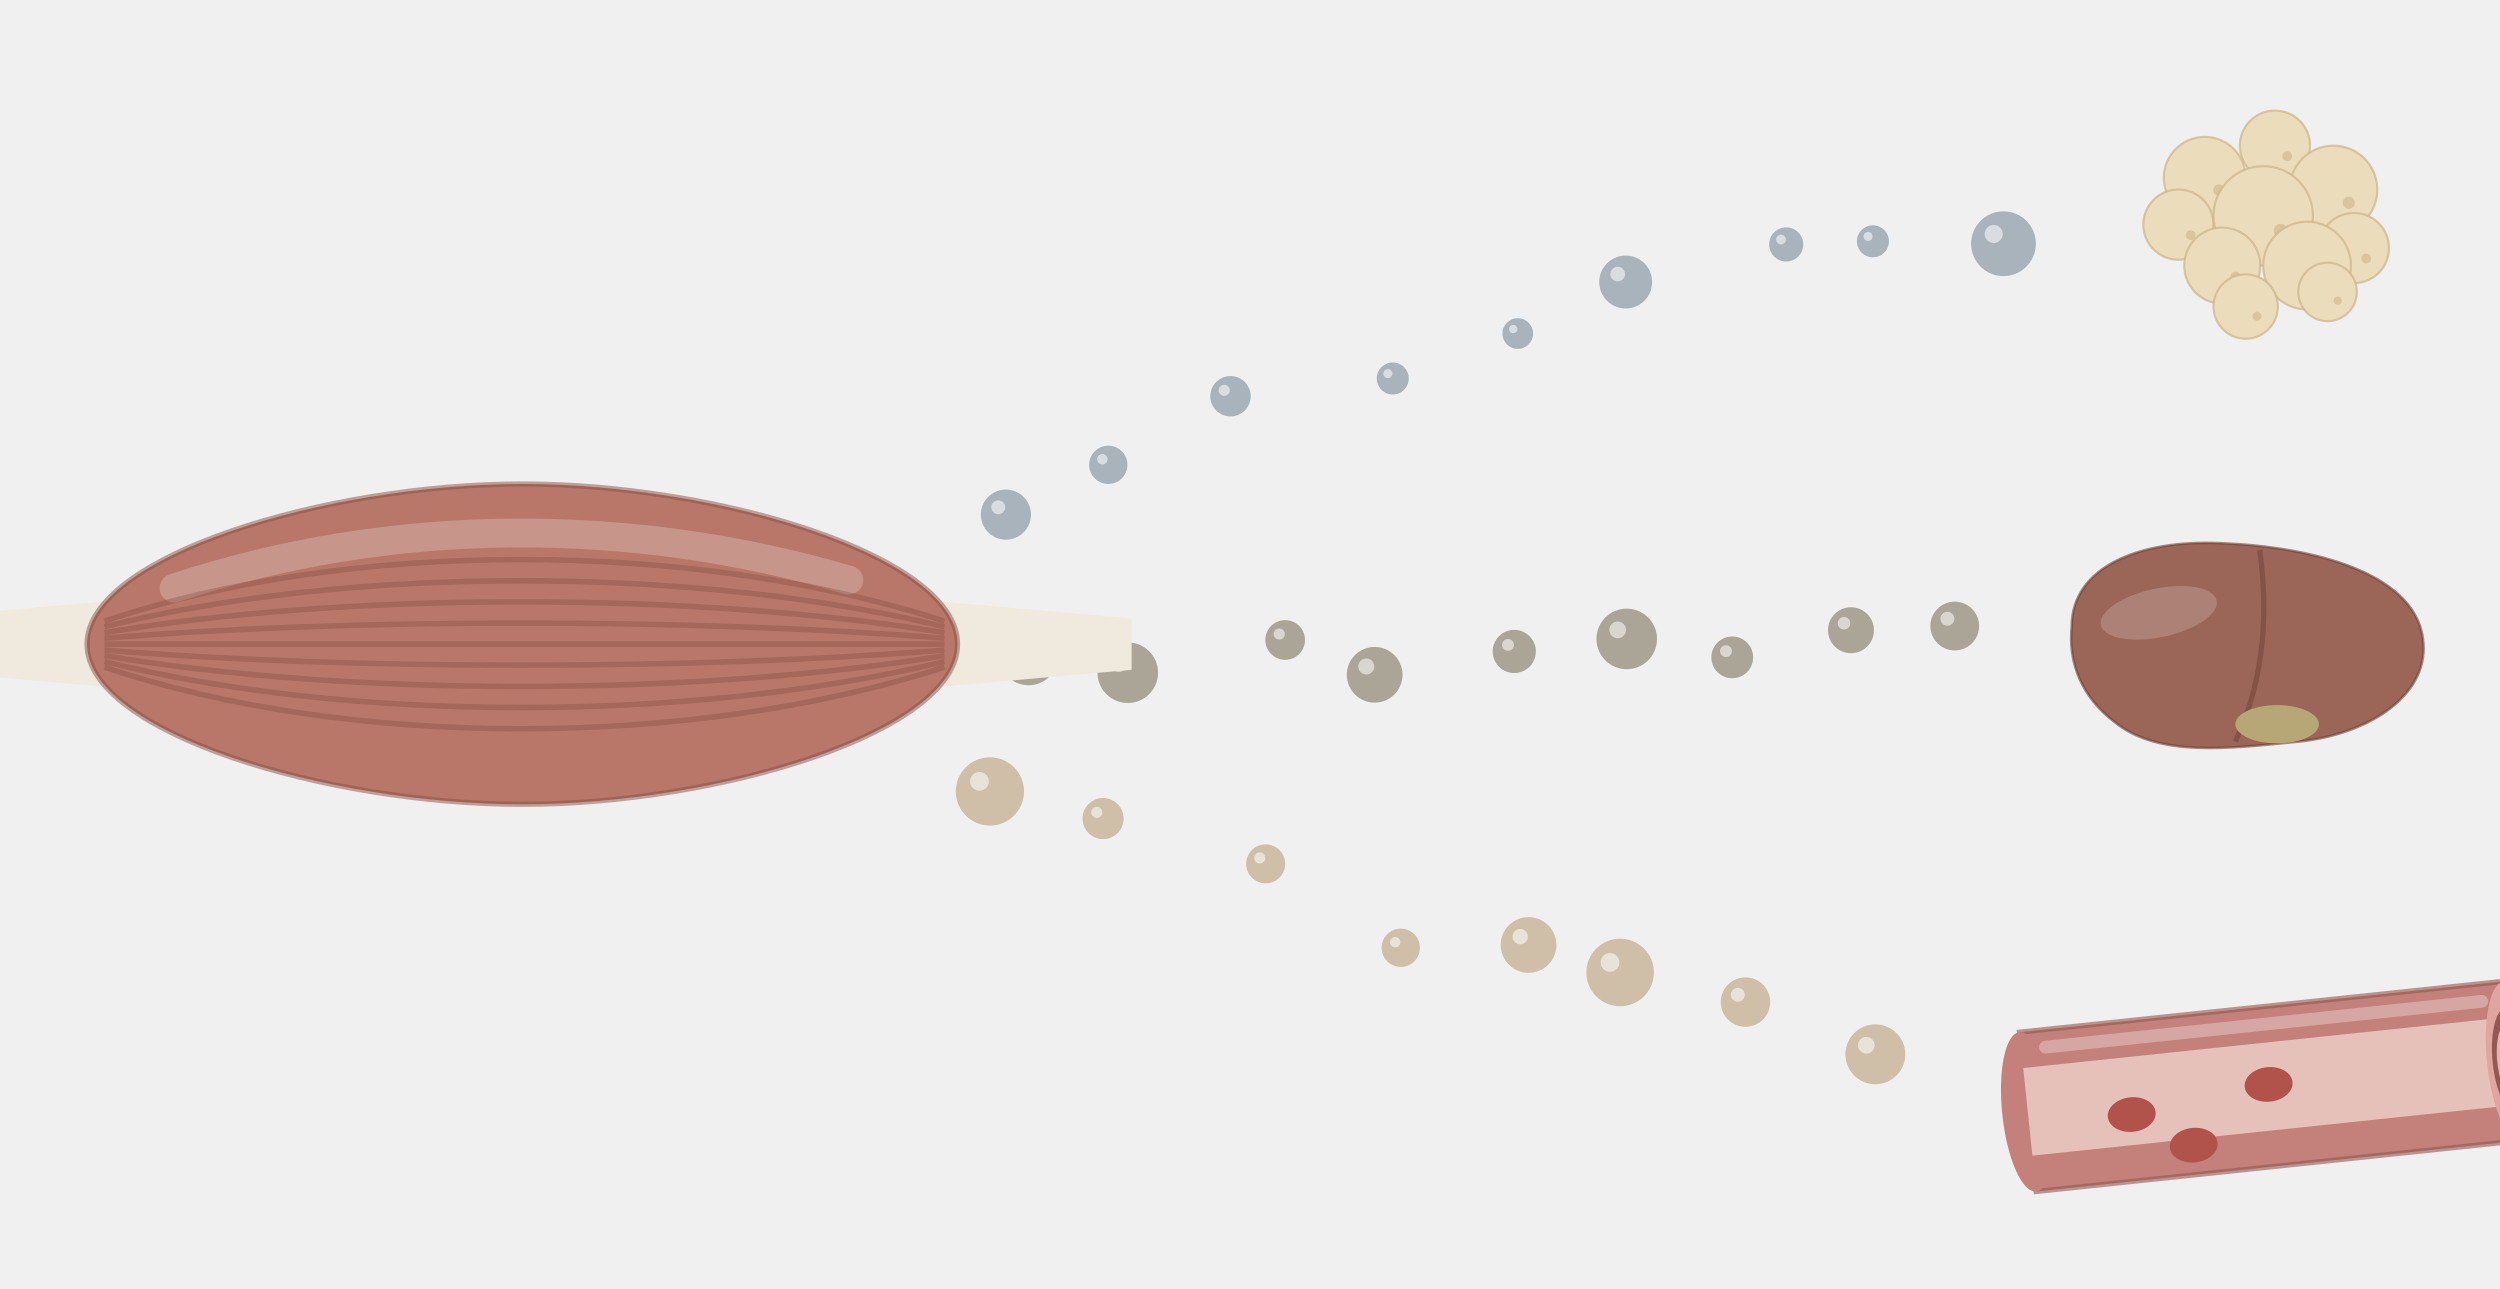
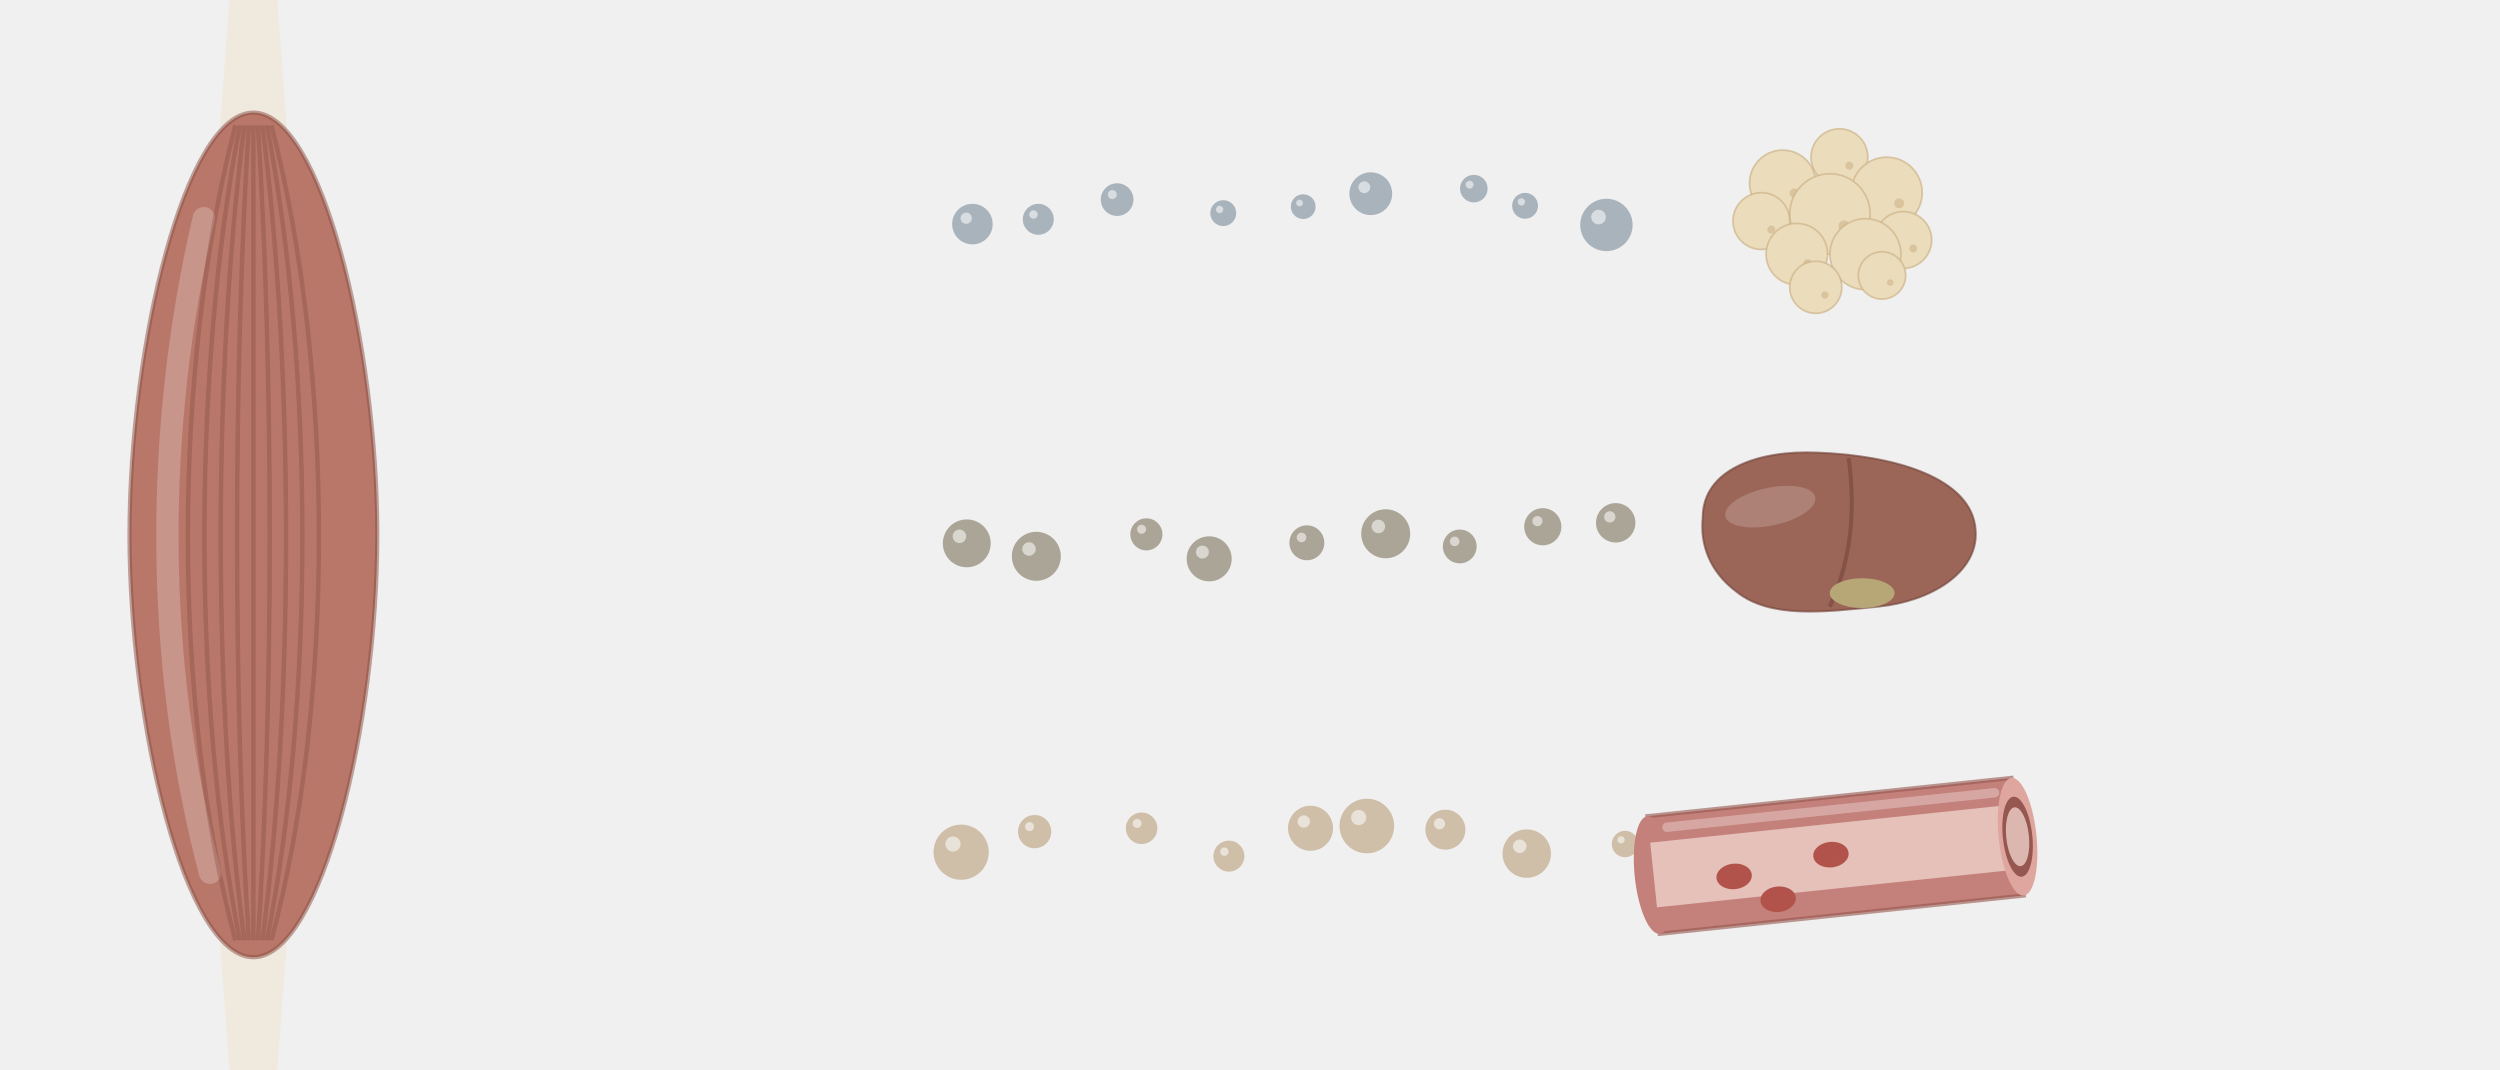
- <svg xmlns="http://www.w3.org/2000/svg" viewBox="0 0 718 370" width="718" height="370">
+ <svg xmlns="http://www.w3.org/2000/svg" viewBox="0 0 888 380" width="888" height="380">
  <defs>
    <linearGradient id="gMuscle" x1="0" y1="0" x2="0" y2="1">
      <stop offset="0" stop-color="#E0AE9F" />
      <stop offset="0.5" stop-color="#B9776A" />
      <stop offset="1" stop-color="#8A4F43" />
    </linearGradient>
    <linearGradient id="gMuted" x1="0" y1="0" x2="0" y2="1">
      <stop offset="0" stop-color="#DCC5B9" />
      <stop offset="0.5" stop-color="#CBAE9F" />
      <stop offset="1" stop-color="#A98B7D" />
    </linearGradient>
    <linearGradient id="gTendon" x1="0" y1="0" x2="1" y2="0">
      <stop offset="0" stop-color="#EFE9DE" />
      <stop offset="0.5" stop-color="#EFE9DE" />
      <stop offset="1" stop-color="#CFC5B4" />
    </linearGradient>
    <linearGradient id="gVessel" x1="0" y1="0" x2="0" y2="1">
      <stop offset="0" stop-color="#DEA69E" />
      <stop offset="0.5" stop-color="#C4807A" />
      <stop offset="1" stop-color="#95574F" />
    </linearGradient>
    <linearGradient id="gSkin" x1="0" y1="0" x2="0" y2="1">
      <stop offset="0" stop-color="#F3EAE0" />
      <stop offset="0.5" stop-color="#EBDFD2" />
      <stop offset="1" stop-color="#CDB9A6" />
    </linearGradient>
    <radialGradient id="gFat" cx="0.35" cy="0.3" r="0.8">
      <stop offset="0" stop-color="#F7EEDA" />
      <stop offset="0.55" stop-color="#EBDCBB" />
      <stop offset="1" stop-color="#CDB48A" />
    </radialGradient>
    <radialGradient id="gLiver" cx="0.3" cy="0.25" r="0.8">
      <stop offset="0" stop-color="#BC8575" />
      <stop offset="0.55" stop-color="#9B6557" />
      <stop offset="1" stop-color="#6E4036" />
    </radialGradient>
    <radialGradient id="gBrain" cx="0.35" cy="0.25" r="0.8">
      <stop offset="0" stop-color="#EDD9D0" />
      <stop offset="0.55" stop-color="#D9BBB0" />
      <stop offset="1" stop-color="#B38E85" />
    </radialGradient>
    <radialGradient id="gLumen" cx="0.5" cy="0.5" r="0.8">
      <stop offset="0" stop-color="#E9C8C0" />
      <stop offset="0.55" stop-color="#95574F" />
      <stop offset="1" stop-color="#95574F" />
    </radialGradient>
    <radialGradient id="gRbc" cx="0.4" cy="0.4" r="0.8">
      <stop offset="0" stop-color="#D27B72" />
      <stop offset="0.55" stop-color="#B2534B" />
      <stop offset="1" stop-color="#B2534B" />
    </radialGradient>
    <radialGradient id="gMito" cx="0.35" cy="0.3" r="0.8">
      <stop offset="0" stop-color="#E8CFBF" />
      <stop offset="0.55" stop-color="#CDA893" />
      <stop offset="1" stop-color="#8E5A4C" />
    </radialGradient>
    <radialGradient id="gMol1" cx="0.35" cy="0.3" r="0.8">
      <stop offset="0" stop-color="#F4F1EB" />
      <stop offset="0.55" stop-color="#A9B3BC" />
      <stop offset="1" stop-color="#7F8B95" />
    </radialGradient>
    <radialGradient id="gMol2" cx="0.35" cy="0.3" r="0.8">
      <stop offset="0" stop-color="#F4F1EB" />
      <stop offset="0.55" stop-color="#ABA597" />
      <stop offset="1" stop-color="#827C70" />
    </radialGradient>
    <radialGradient id="gMol3" cx="0.35" cy="0.3" r="0.8">
      <stop offset="0" stop-color="#F4F1EB" />
      <stop offset="0.55" stop-color="#CFBEA8" />
      <stop offset="1" stop-color="#A28F77" />
    </radialGradient>
    <radialGradient id="gSat" cx="0.35" cy="0.3" r="0.8">
      <stop offset="0" stop-color="#D8CFE0" />
      <stop offset="0.55" stop-color="#9C8FA8" />
      <stop offset="1" stop-color="#6F6380" />
    </radialGradient>
    <filter id="shadow" x="-20%" y="-20%" width="140%" height="160%">
      <feDropShadow dx="0" dy="10" stdDeviation="10" flood-color="#362D28" flood-opacity="0.14" />
    </filter>
    <filter id="soft" x="-20%" y="-20%" width="140%" height="160%">
      <feDropShadow dx="0" dy="4" stdDeviation="4" flood-color="#362D28" flood-opacity="0.10" />
    </filter>
  </defs>
  <g>
-     <circle cx="288.9" cy="147.8" r="7.2" fill="#A9B3BC" />
-     <circle cx="286.7" cy="145.7" r="2.0" fill="#fff" opacity="0.55" />
-     <circle cx="318.3" cy="133.5" r="5.5" fill="#A9B3BC" />
-     <circle cx="316.6" cy="131.9" r="1.5" fill="#fff" opacity="0.55" />
-     <circle cx="353.4" cy="113.8" r="5.8" fill="#A9B3BC" />
-     <circle cx="351.6" cy="112.1" r="1.6" fill="#fff" opacity="0.55" />
-     <circle cx="400.0" cy="108.7" r="4.6" fill="#A9B3BC" />
-     <circle cx="398.6" cy="107.3" r="1.3" fill="#fff" opacity="0.55" />
-     <circle cx="435.9" cy="95.8" r="4.4" fill="#A9B3BC" />
-     <circle cx="434.6" cy="94.5" r="1.2" fill="#fff" opacity="0.55" />
-     <circle cx="466.9" cy="81.0" r="7.6" fill="#A9B3BC" />
-     <circle cx="464.6" cy="78.7" r="2.1" fill="#fff" opacity="0.55" />
-     <circle cx="513.0" cy="70.2" r="4.9" fill="#A9B3BC" />
-     <circle cx="511.5" cy="68.8" r="1.4" fill="#fff" opacity="0.55" />
-     <circle cx="537.9" cy="69.3" r="4.6" fill="#A9B3BC" />
-     <circle cx="536.5" cy="67.9" r="1.3" fill="#fff" opacity="0.55" />
-     <circle cx="575.4" cy="70.0" r="9.3" fill="#A9B3BC" />
-     <circle cx="572.6" cy="67.2" r="2.6" fill="#fff" opacity="0.55" />
+     <circle cx="345.4" cy="79.6" r="7.2" fill="#A9B3BC" />
+     <circle cx="343.2" cy="77.5" r="2.0" fill="#fff" opacity="0.55" />
+     <circle cx="368.8" cy="77.9" r="5.5" fill="#A9B3BC" />
+     <circle cx="367.1" cy="76.2" r="1.5" fill="#fff" opacity="0.55" />
+     <circle cx="396.8" cy="70.9" r="5.8" fill="#A9B3BC" />
+     <circle cx="395.1" cy="69.1" r="1.6" fill="#fff" opacity="0.55" />
+     <circle cx="434.5" cy="75.7" r="4.6" fill="#A9B3BC" />
+     <circle cx="433.2" cy="74.4" r="1.3" fill="#fff" opacity="0.55" />
+     <circle cx="462.9" cy="73.4" r="4.4" fill="#A9B3BC" />
+     <circle cx="461.6" cy="72.1" r="1.2" fill="#fff" opacity="0.55" />
+     <circle cx="486.9" cy="68.8" r="7.6" fill="#A9B3BC" />
+     <circle cx="484.6" cy="66.5" r="2.1" fill="#fff" opacity="0.55" />
+     <circle cx="523.5" cy="67.0" r="4.9" fill="#A9B3BC" />
+     <circle cx="522.0" cy="65.6" r="1.4" fill="#fff" opacity="0.55" />
+     <circle cx="541.7" cy="73.1" r="4.6" fill="#A9B3BC" />
+     <circle cx="540.4" cy="71.7" r="1.3" fill="#fff" opacity="0.55" />
+     <circle cx="570.6" cy="79.9" r="9.3" fill="#A9B3BC" />
+     <circle cx="567.8" cy="77.1" r="2.6" fill="#fff" opacity="0.55" />
  </g>
  <g>
-     <circle cx="295.4" cy="188.3" r="8.5" fill="#ABA597" />
-     <circle cx="292.9" cy="185.8" r="2.4" fill="#fff" opacity="0.55" />
-     <circle cx="323.9" cy="193.2" r="8.7" fill="#ABA597" />
-     <circle cx="321.3" cy="190.6" r="2.4" fill="#fff" opacity="0.55" />
-     <circle cx="369.1" cy="183.8" r="5.7" fill="#ABA597" />
-     <circle cx="367.4" cy="182.1" r="1.6" fill="#fff" opacity="0.55" />
-     <circle cx="394.8" cy="193.8" r="8.0" fill="#ABA597" />
-     <circle cx="392.4" cy="191.4" r="2.3" fill="#fff" opacity="0.55" />
-     <circle cx="434.9" cy="187.1" r="6.2" fill="#ABA597" />
-     <circle cx="433.1" cy="185.2" r="1.7" fill="#fff" opacity="0.55" />
-     <circle cx="467.2" cy="183.5" r="8.7" fill="#ABA597" />
-     <circle cx="464.6" cy="180.9" r="2.4" fill="#fff" opacity="0.55" />
-     <circle cx="497.5" cy="188.8" r="6.0" fill="#ABA597" />
-     <circle cx="495.7" cy="187.0" r="1.7" fill="#fff" opacity="0.55" />
-     <circle cx="531.6" cy="181.0" r="6.6" fill="#ABA597" />
-     <circle cx="529.6" cy="179.0" r="1.8" fill="#fff" opacity="0.55" />
-     <circle cx="561.4" cy="179.8" r="7.0" fill="#ABA597" />
-     <circle cx="559.3" cy="177.7" r="2.0" fill="#fff" opacity="0.55" />
+     <circle cx="343.4" cy="193.0" r="8.5" fill="#ABA597" />
+     <circle cx="340.8" cy="190.5" r="2.4" fill="#fff" opacity="0.55" />
+     <circle cx="368.1" cy="197.6" r="8.7" fill="#ABA597" />
+     <circle cx="365.5" cy="195.0" r="2.4" fill="#fff" opacity="0.55" />
+     <circle cx="407.2" cy="189.8" r="5.7" fill="#ABA597" />
+     <circle cx="405.5" cy="188.0" r="1.6" fill="#fff" opacity="0.55" />
+     <circle cx="429.5" cy="198.5" r="8.0" fill="#ABA597" />
+     <circle cx="427.1" cy="196.1" r="2.3" fill="#fff" opacity="0.55" />
+     <circle cx="464.2" cy="192.8" r="6.2" fill="#ABA597" />
+     <circle cx="462.3" cy="190.9" r="1.7" fill="#fff" opacity="0.55" />
+     <circle cx="492.2" cy="189.6" r="8.7" fill="#ABA597" />
+     <circle cx="489.6" cy="187.0" r="2.4" fill="#fff" opacity="0.55" />
+     <circle cx="518.5" cy="194.1" r="6.0" fill="#ABA597" />
+     <circle cx="516.7" cy="192.3" r="1.7" fill="#fff" opacity="0.55" />
+     <circle cx="548.0" cy="187.1" r="6.6" fill="#ABA597" />
+     <circle cx="546.1" cy="185.1" r="1.8" fill="#fff" opacity="0.55" />
+     <circle cx="573.9" cy="185.7" r="7.0" fill="#ABA597" />
+     <circle cx="571.8" cy="183.6" r="2.0" fill="#fff" opacity="0.55" />
  </g>
  <g>
-     <circle cx="284.3" cy="227.3" r="9.8" fill="#CFBEA8" />
-     <circle cx="281.3" cy="224.4" r="2.7" fill="#fff" opacity="0.55" />
-     <circle cx="316.8" cy="235.1" r="5.9" fill="#CFBEA8" />
-     <circle cx="315.0" cy="233.3" r="1.6" fill="#fff" opacity="0.55" />
-     <circle cx="363.5" cy="248.1" r="5.6" fill="#CFBEA8" />
-     <circle cx="361.8" cy="246.4" r="1.6" fill="#fff" opacity="0.55" />
-     <circle cx="402.3" cy="272.2" r="5.5" fill="#CFBEA8" />
-     <circle cx="400.7" cy="270.6" r="1.5" fill="#fff" opacity="0.55" />
-     <circle cx="439.0" cy="271.4" r="8.0" fill="#CFBEA8" />
-     <circle cx="436.6" cy="269.0" r="2.2" fill="#fff" opacity="0.55" />
-     <circle cx="465.3" cy="279.3" r="9.7" fill="#CFBEA8" />
-     <circle cx="462.4" cy="276.4" r="2.7" fill="#fff" opacity="0.55" />
-     <circle cx="501.3" cy="287.8" r="7.1" fill="#CFBEA8" />
-     <circle cx="499.1" cy="285.7" r="2.0" fill="#fff" opacity="0.55" />
-     <circle cx="538.6" cy="302.8" r="8.6" fill="#CFBEA8" />
-     <circle cx="536.0" cy="300.2" r="2.4" fill="#fff" opacity="0.55" />
-     <circle cx="583.1" cy="302.1" r="4.7" fill="#CFBEA8" />
-     <circle cx="581.7" cy="300.7" r="1.3" fill="#fff" opacity="0.55" />
-   </g>
-   <g transform="translate(650 62) rotate(0) scale(1)">
+     <circle cx="341.4" cy="302.7" r="9.8" fill="#CFBEA8" />
+     <circle cx="338.5" cy="299.8" r="2.7" fill="#fff" opacity="0.55" />
+     <circle cx="367.5" cy="295.4" r="5.9" fill="#CFBEA8" />
+     <circle cx="365.7" cy="293.6" r="1.6" fill="#fff" opacity="0.55" />
+     <circle cx="405.5" cy="294.2" r="5.6" fill="#CFBEA8" />
+     <circle cx="403.9" cy="292.5" r="1.6" fill="#fff" opacity="0.55" />
+     <circle cx="436.5" cy="304.1" r="5.5" fill="#CFBEA8" />
+     <circle cx="434.9" cy="302.5" r="1.5" fill="#fff" opacity="0.55" />
+     <circle cx="465.5" cy="294.2" r="8.0" fill="#CFBEA8" />
+     <circle cx="463.1" cy="291.8" r="2.2" fill="#fff" opacity="0.55" />
+     <circle cx="485.5" cy="293.4" r="9.7" fill="#CFBEA8" />
+     <circle cx="482.6" cy="290.4" r="2.7" fill="#fff" opacity="0.55" />
+     <circle cx="513.4" cy="294.7" r="7.1" fill="#CFBEA8" />
+     <circle cx="511.3" cy="292.6" r="2.0" fill="#fff" opacity="0.55" />
+     <circle cx="542.3" cy="303.2" r="8.6" fill="#CFBEA8" />
+     <circle cx="539.8" cy="300.6" r="2.4" fill="#fff" opacity="0.55" />
+     <circle cx="577.2" cy="299.8" r="4.7" fill="#CFBEA8" />
+     <circle cx="575.8" cy="298.3" r="1.3" fill="#fff" opacity="0.55" />
+   </g>
+   <g transform="translate(650 76) rotate(0) scale(1)">
    <g transform="scale(0.42)">
      <circle cx="8" cy="-48" r="24" fill="#EBDCBB" stroke="#CDB48A" stroke-opacity="0.7" stroke-width="1.5" />
      <circle cx="16.4" cy="-40.8" r="3.36" fill="#CDB48A" opacity="0.6" />
      <circle cx="-40" cy="-26" r="28" fill="#EBDCBB" stroke="#CDB48A" stroke-opacity="0.7" stroke-width="1.5" />
      <circle cx="-30.2" cy="-17.6" r="3.92" fill="#CDB48A" opacity="0.6" />
      <circle cx="48" cy="-18" r="30" fill="#EBDCBB" stroke="#CDB48A" stroke-opacity="0.7" stroke-width="1.5" />
      <circle cx="58.5" cy="-9" r="4.2" fill="#CDB48A" opacity="0.6" />
      <circle cx="-58" cy="6" r="24" fill="#EBDCBB" stroke="#CDB48A" stroke-opacity="0.7" stroke-width="1.5" />
      <circle cx="-49.6" cy="13.2" r="3.36" fill="#CDB48A" opacity="0.6" />
      <circle cx="62" cy="22" r="24" fill="#EBDCBB" stroke="#CDB48A" stroke-opacity="0.7" stroke-width="1.5" />
      <circle cx="70.4" cy="29.2" r="3.36" fill="#CDB48A" opacity="0.6" />
      <circle cx="0" cy="0" r="34" fill="#EBDCBB" stroke="#CDB48A" stroke-opacity="0.7" stroke-width="1.5" />
      <circle cx="11.9" cy="10.2" r="4.76" fill="#CDB48A" opacity="0.6" />
      <circle cx="-28" cy="34" r="26" fill="#EBDCBB" stroke="#CDB48A" stroke-opacity="0.7" stroke-width="1.5" />
      <circle cx="-18.9" cy="41.8" r="3.64" fill="#CDB48A" opacity="0.6" />
      <circle cx="30" cy="34" r="30" fill="#EBDCBB" stroke="#CDB48A" stroke-opacity="0.7" stroke-width="1.5" />
      <circle cx="40.5" cy="43" r="4.2" fill="#CDB48A" opacity="0.6" />
      <circle cx="-12" cy="62" r="22" fill="#EBDCBB" stroke="#CDB48A" stroke-opacity="0.7" stroke-width="1.5" />
      <circle cx="-4.3" cy="68.6" r="3.08" fill="#CDB48A" opacity="0.6" />
      <circle cx="44" cy="52" r="20" fill="#EBDCBB" stroke="#CDB48A" stroke-opacity="0.7" stroke-width="1.5" />
      <circle cx="51" cy="58" r="2.8" fill="#CDB48A" opacity="0.6" />
    </g>
  </g>
-   <g transform="translate(590 150) rotate(0) scale(0.5)">
+   <g transform="translate(600 155) rotate(0) scale(0.48)">
    <g>
      <path d="M10,60 C10,25 50,10 95,12 C150,14 210,30 212,70 C214,100 180,122 140,126 C100,130 60,135 35,115 C15,100 8,80 10,60 Z" fill="#9B6557" stroke="#6E4036" stroke-opacity="0.6" stroke-width="1.5" />
      <path d="M118,16 C124,60 118,96 104,126" fill="none" stroke="#6E4036" stroke-opacity="0.5" stroke-width="3" />
      <ellipse cx="60" cy="52" rx="34" ry="14" fill="#fff" opacity="0.18" transform="rotate(-12 60 52)" />
      <ellipse cx="128" cy="116" rx="24" ry="11" fill="#B7A676" />
    </g>
  </g>
-   <g transform="translate(652 312) rotate(-6) scale(1)">
+   <g transform="translate(652 304) rotate(-6) scale(1)">
    <g>
-       <path d="M-70,-23 L70,-23 L70,23 L-70,23 Z" fill="#C4807A" stroke="#95574F" stroke-opacity="0.6" stroke-width="1.5" />
-       <ellipse cx="-70" cy="0" rx="7.36" ry="23" fill="#C4807A" />
-       <path d="M-70,-12.65 L70,-12.65 L70,12.65 L-70,12.65 Z" fill="#E9C8C0" opacity="0.9" />
-       <g transform="translate(-40.4 3.9)">
-         <ellipse rx="6.9" ry="4.968" fill="#B2534B" />
-         <ellipse rx="3.105" ry="2.07" fill="#B2534B" opacity="0.8" />
+       <path d="M-65,-21 L65,-21 L65,21 L-65,21 Z" fill="#C4807A" stroke="#95574F" stroke-opacity="0.6" stroke-width="1.5" />
+       <ellipse cx="-65" cy="0" rx="6.72" ry="21" fill="#C4807A" />
+       <path d="M-65,-11.55 L65,-11.55 L65,11.55 L-65,11.55 Z" fill="#E9C8C0" opacity="0.9" />
+       <g transform="translate(-36.6 3.5)">
+         <ellipse rx="6.3" ry="4.536" fill="#B2534B" />
+         <ellipse rx="2.835" ry="1.89" fill="#B2534B" opacity="0.8" />
      </g>
-       <g transform="translate(-0.4 -0.6)">
-         <ellipse rx="6.9" ry="4.968" fill="#B2534B" />
-         <ellipse rx="3.105" ry="2.07" fill="#B2534B" opacity="0.8" />
+       <g transform="translate(-1.6 -0.6)">
+         <ellipse rx="6.3" ry="4.536" fill="#B2534B" />
+         <ellipse rx="2.835" ry="1.89" fill="#B2534B" opacity="0.8" />
      </g>
-       <g transform="translate(-23.6 14.5)">
-         <ellipse rx="6.9" ry="4.968" fill="#B2534B" />
-         <ellipse rx="3.105" ry="2.07" fill="#B2534B" opacity="0.8" />
+       <g transform="translate(-21.9 13.2)">
+         <ellipse rx="6.3" ry="4.536" fill="#B2534B" />
+         <ellipse rx="2.835" ry="1.89" fill="#B2534B" opacity="0.8" />
      </g>
-       <ellipse cx="70" cy="0" rx="7.36" ry="23" fill="#DEA69E" />
-       <ellipse cx="70" cy="0" rx="5.741" ry="15.64" fill="#95574F" />
-       <ellipse cx="70" cy="0" rx="4.416" ry="11.5" fill="#E9C8C0" opacity="0.85" />
-       <path d="M-63,-17.94 L63,-17.94" stroke="#fff" stroke-opacity="0.3" stroke-width="3.68" stroke-linecap="round" />
-     </g>
-   </g>
-   <g transform="translate(150 185) rotate(0) scale(1)">
+       <ellipse cx="65" cy="0" rx="6.72" ry="21" fill="#DEA69E" />
+       <ellipse cx="65" cy="0" rx="5.242" ry="14.28" fill="#95574F" />
+       <ellipse cx="65" cy="0" rx="4.032" ry="10.5" fill="#E9C8C0" opacity="0.85" />
+       <path d="M-58.5,-16.38 L58.5,-16.38" stroke="#fff" stroke-opacity="0.3" stroke-width="3.36" stroke-linecap="round" />
+     </g>
+   </g>
+   <g transform="translate(90 190) rotate(-90) scale(1)">
    <g>
-       <path d="M-113,-12.88 L-175,-7.36 L-175,7.36 L-113,12.88 Z" fill="#EFE9DE" />
-       <path d="M113,-12.88 L175,-7.36 L175,7.36 L113,12.88 Z" fill="#EFE9DE" />
-       <path d="M-125,0 C-125,-25.3 -56.25,-46 0,-46 C56.25,-46 125,-25.3 125,0 C125,25.3 56.25,46 0,46 C-56.25,46 -125,25.3 -125,0 Z" fill="#B9776A" stroke="#8A4F43" stroke-opacity="0.5" stroke-width="1.5" />
-       <path d="M-100,-16.1 C-37.5,-36.8 31.25,-36.8 93.75,-18.4" fill="none" stroke="#fff" stroke-opacity="0.22" stroke-width="8.28" stroke-linecap="round" />
-       <path d="M-120,-6.6 C-50,-30.2 48.5,-30.2 121.25,-6.6" fill="none" stroke="#7A4539" stroke-opacity="0.32" stroke-width="1.6" />
-       <path d="M-120,-5.0 C-50,-22.6 48.5,-22.6 121.25,-5.0" fill="none" stroke="#7A4539" stroke-opacity="0.32" stroke-width="1.6" />
-       <path d="M-120,-3.3 C-50,-15.1 48.5,-15.1 121.25,-3.3" fill="none" stroke="#7A4539" stroke-opacity="0.32" stroke-width="1.6" />
-       <path d="M-120,-1.7 C-50,-7.5 48.5,-7.5 121.25,-1.7" fill="none" stroke="#7A4539" stroke-opacity="0.32" stroke-width="1.6" />
-       <path d="M-120,0.0 C-50,0.0 48.5,0.0 121.25,0.0" fill="none" stroke="#7A4539" stroke-opacity="0.32" stroke-width="1.6" />
-       <path d="M-120,1.7 C-50,7.5 48.5,7.5 121.25,1.7" fill="none" stroke="#7A4539" stroke-opacity="0.32" stroke-width="1.6" />
-       <path d="M-120,3.3 C-50,15.1 48.5,15.1 121.25,3.3" fill="none" stroke="#7A4539" stroke-opacity="0.32" stroke-width="1.6" />
-       <path d="M-120,5.0 C-50,22.6 48.5,22.6 121.25,5.0" fill="none" stroke="#7A4539" stroke-opacity="0.32" stroke-width="1.6" />
-       <path d="M-120,6.6 C-50,30.2 48.5,30.2 121.25,6.6" fill="none" stroke="#7A4539" stroke-opacity="0.32" stroke-width="1.6" />
+       <path d="M-138,-12.32 L-210,-7.04 L-210,7.04 L-138,12.32 Z" fill="#EFE9DE" />
+       <path d="M138,-12.32 L210,-7.04 L210,7.04 L138,12.32 Z" fill="#EFE9DE" />
+       <path d="M-150,0 C-150,-24.2 -67.5,-44 0,-44 C67.5,-44 150,-24.2 150,0 C150,24.2 67.5,44 0,44 C-67.5,44 -150,24.2 -150,0 Z" fill="#B9776A" stroke="#8A4F43" stroke-opacity="0.5" stroke-width="1.5" />
+       <path d="M-120,-15.4 C-45,-35.2 37.5,-35.2 112.5,-17.6" fill="none" stroke="#fff" stroke-opacity="0.22" stroke-width="7.92" stroke-linecap="round" />
+       <path d="M-144,-6.4 C-60,-28.9 58.2,-28.9 145.5,-6.4" fill="none" stroke="#7A4539" stroke-opacity="0.32" stroke-width="1.6" />
+       <path d="M-144,-4.8 C-60,-21.6 58.2,-21.6 145.5,-4.8" fill="none" stroke="#7A4539" stroke-opacity="0.32" stroke-width="1.6" />
+       <path d="M-144,-3.2 C-60,-14.4 58.2,-14.4 145.5,-3.2" fill="none" stroke="#7A4539" stroke-opacity="0.32" stroke-width="1.6" />
+       <path d="M-144,-1.6 C-60,-7.2 58.2,-7.2 145.5,-1.6" fill="none" stroke="#7A4539" stroke-opacity="0.32" stroke-width="1.6" />
+       <path d="M-144,0.0 C-60,0.0 58.2,0.0 145.5,0.0" fill="none" stroke="#7A4539" stroke-opacity="0.32" stroke-width="1.6" />
+       <path d="M-144,1.6 C-60,7.2 58.2,7.2 145.5,1.6" fill="none" stroke="#7A4539" stroke-opacity="0.32" stroke-width="1.6" />
+       <path d="M-144,3.2 C-60,14.4 58.2,14.4 145.5,3.2" fill="none" stroke="#7A4539" stroke-opacity="0.32" stroke-width="1.6" />
+       <path d="M-144,4.8 C-60,21.6 58.2,21.6 145.5,4.8" fill="none" stroke="#7A4539" stroke-opacity="0.32" stroke-width="1.6" />
+       <path d="M-144,6.4 C-60,28.9 58.2,28.9 145.5,6.4" fill="none" stroke="#7A4539" stroke-opacity="0.32" stroke-width="1.6" />
    </g>
  </g>
</svg>
